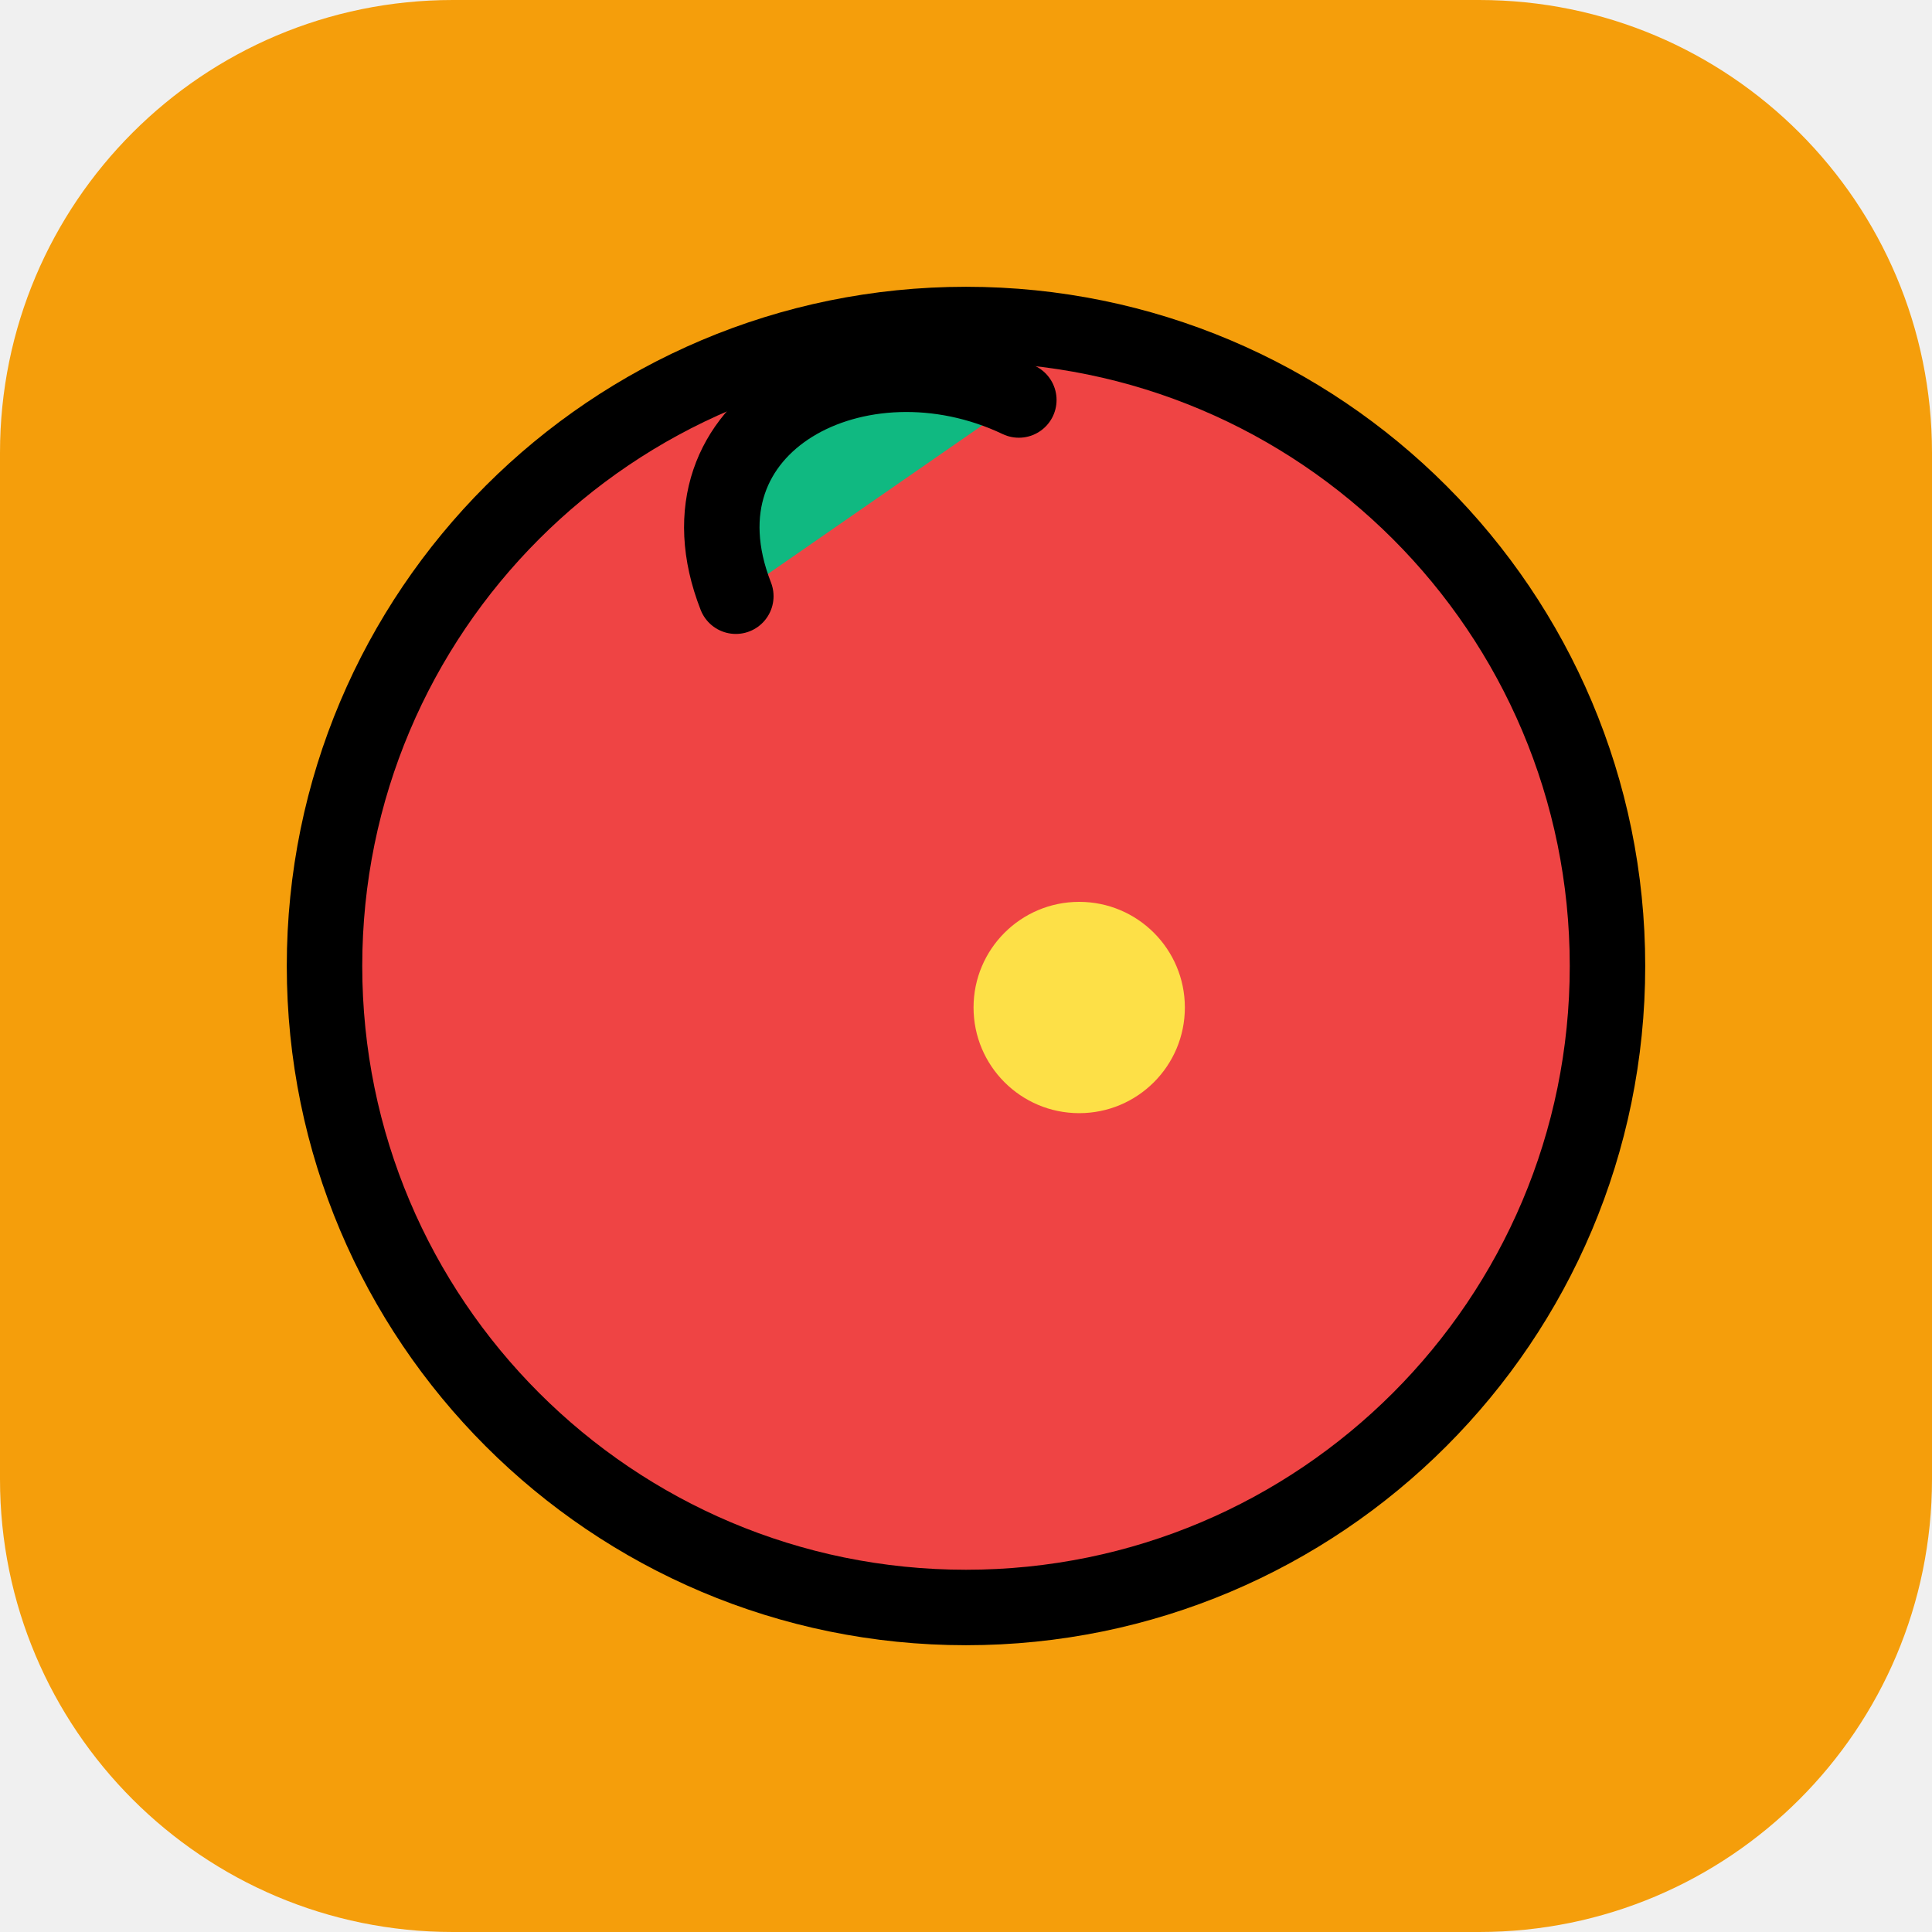
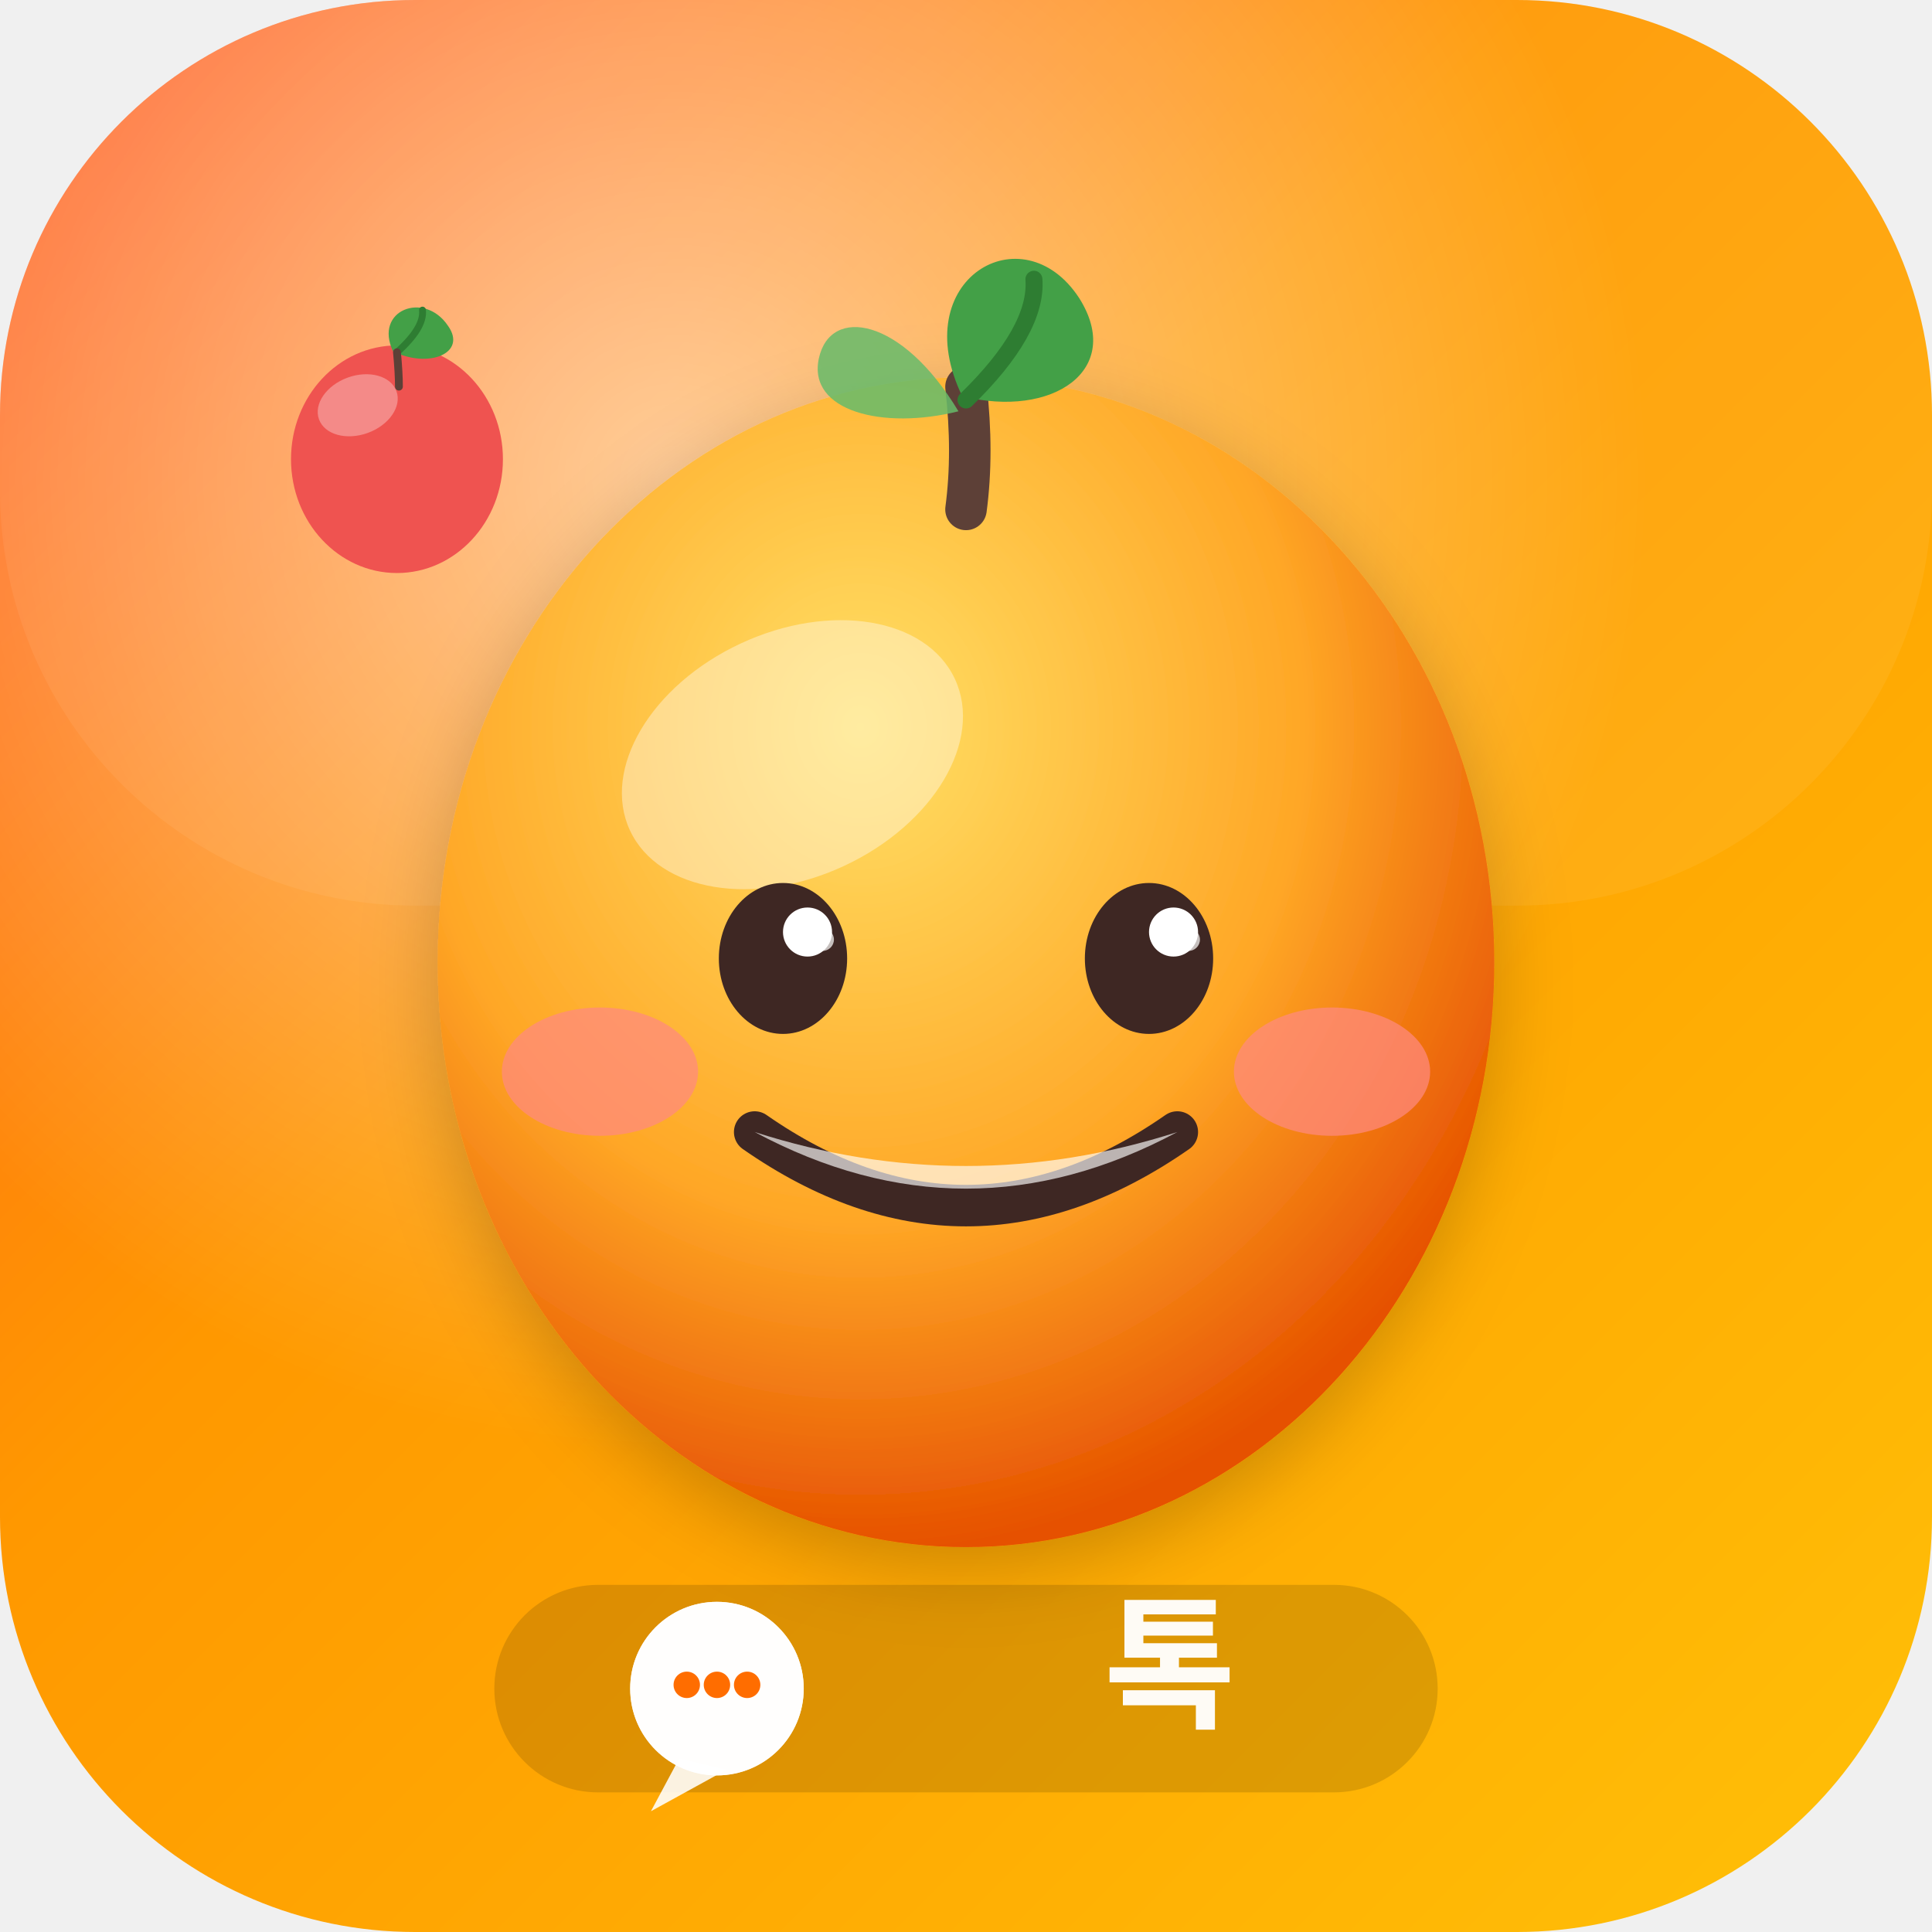
- <svg xmlns="http://www.w3.org/2000/svg" viewBox="0 0 512 512">
-   <rect width="512" height="512" rx="120" fill="#f59e0b" />
-   <circle cx="256" cy="256" r="170" fill="#ef4444" stroke="#000" stroke-width="20" />
-   <path d="M195 158 C177 112 228 86 270 106" fill="#10b981" stroke="#000" stroke-width="20" stroke-linecap="round" />
-   <circle cx="286" cy="267" r="28" fill="#fde047" />
+ <svg xmlns="http://www.w3.org/2000/svg" viewBox="0 0 1024 1024" width="512" height="512">
+   <defs>
+     <linearGradient id="bgGrad" x1="0%" y1="0%" x2="100%" y2="100%">
+       <stop offset="0%" stop-color="#FF5722" />
+       <stop offset="40%" stop-color="#FF9800" />
+       <stop offset="100%" stop-color="#FFC107" />
+     </linearGradient>
+     <radialGradient id="mangoGrad" cx="40%" cy="30%" r="70%">
+       <stop offset="0%" stop-color="#FFE066" />
+       <stop offset="60%" stop-color="#FFA726" />
+       <stop offset="100%" stop-color="#E65100" />
+     </radialGradient>
+     <radialGradient id="shine" cx="35%" cy="25%" r="50%">
+       <stop offset="0%" stop-color="white" stop-opacity="0.55" />
+       <stop offset="100%" stop-color="white" stop-opacity="0" />
+     </radialGradient>
+     <filter id="shadow" x="-20%" y="-20%" width="140%" height="140%">
+       <feDropShadow dx="0" dy="12" stdDeviation="20" flood-color="#00000033" />
+     </filter>
+     <filter id="innerGlow">
+       <feGaussianBlur stdDeviation="8" result="blur" />
+       <feComposite in="SourceGraphic" in2="blur" operator="over" />
+     </filter>
+   </defs>
+   <rect width="1024" height="1024" rx="220" ry="220" fill="url(#bgGrad)" />
+   <rect width="1024" height="1024" rx="220" ry="220" fill="url(#shine)" />
+   <rect x="0" y="0" width="1024" height="480" rx="220" ry="220" fill="white" fill-opacity="0.06" />
+   <g filter="url(#shadow)">
+     <ellipse cx="512" cy="510" rx="280" ry="310" fill="url(#mangoGrad)" />
+     <ellipse cx="420" cy="400" rx="95" ry="65" fill="white" fill-opacity="0.38" transform="rotate(-25 420 400)" />
+   </g>
+   <path d="M512 205 Q516 240 512 270" stroke="#5D4037" stroke-width="22" fill="none" stroke-linecap="round" />
+   <path d="M510 210 C480 148 542 112 572 158 C596 196 558 222 510 210Z" fill="#43A047" />
+   <path d="M512 212 Q550 175 548 148" stroke="#2E7D32" stroke-width="9" fill="none" stroke-linecap="round" />
+   <path d="M508 218 C478 168 440 162 434 190 C428 218 468 228 508 218Z" fill="#66BB6A" fill-opacity="0.85" />
+   <g transform="translate(148, 155) scale(0.52)">
+     <ellipse cx="120" cy="170" rx="108" ry="116" fill="#EF5350" />
+     <ellipse cx="80" cy="115" rx="42" ry="30" fill="white" fill-opacity="0.32" transform="rotate(-20 80 115)" />
+     <path d="M116 60 C96 18 148 -2 172 34 C192 62 152 78 116 60Z" fill="#43A047" />
+     <path d="M120 61 Q148 36 146 18" stroke="#2E7D32" stroke-width="7" fill="none" stroke-linecap="round" />
+     <path d="M120 61 Q122 82 122 96" stroke="#5D4037" stroke-width="8" fill="none" stroke-linecap="round" />
+   </g>
+   <ellipse cx="415" cy="508" rx="34" ry="40" fill="#3E2723" />
+   <ellipse cx="609" cy="508" rx="34" ry="40" fill="#3E2723" />
+   <circle cx="428" cy="494" r="13" fill="white" />
+   <circle cx="622" cy="494" r="13" fill="white" />
+   <circle cx="436" cy="498" r="6" fill="white" fill-opacity="0.7" />
+   <circle cx="630" cy="498" r="6" fill="white" fill-opacity="0.7" />
+   <ellipse cx="318" cy="568" rx="52" ry="34" fill="#FF8A80" fill-opacity="0.72" />
+   <ellipse cx="706" cy="568" rx="52" ry="34" fill="#FF8A80" fill-opacity="0.72" />
+   <path d="M400 600 Q512 678 624 600" stroke="#3E2723" stroke-width="22" fill="none" stroke-linecap="round" stroke-linejoin="round" />
+   <path d="M400 600 Q512 660 624 600 Q512 636 400 600Z" fill="white" fill-opacity="0.65" />
+   <rect x="262" y="840" width="500" height="110" rx="55" fill="#00000022" />
+   <circle cx="380" cy="895" r="46" fill="white" fill-opacity="0.92" />
+   <circle cx="380" cy="895" r="46" fill="white" fill-opacity="0.92" />
+   <path d="M360 932 L345 960 L385 938Z" fill="white" fill-opacity="0.88" />
+   <circle cx="364" cy="893" r="7" fill="#FF6D00" />
+   <circle cx="380" cy="893" r="7" fill="#FF6D00" />
+   <circle cx="396" cy="893" r="7" fill="#FF6D00" />
+   <text x="620" y="910" text-anchor="middle" font-family="'Arial Black', 'Helvetica Neue', Arial, sans-serif" font-size="76" font-weight="900" fill="white" fill-opacity="0.96" letter-spacing="-2">톡</text>
</svg>
